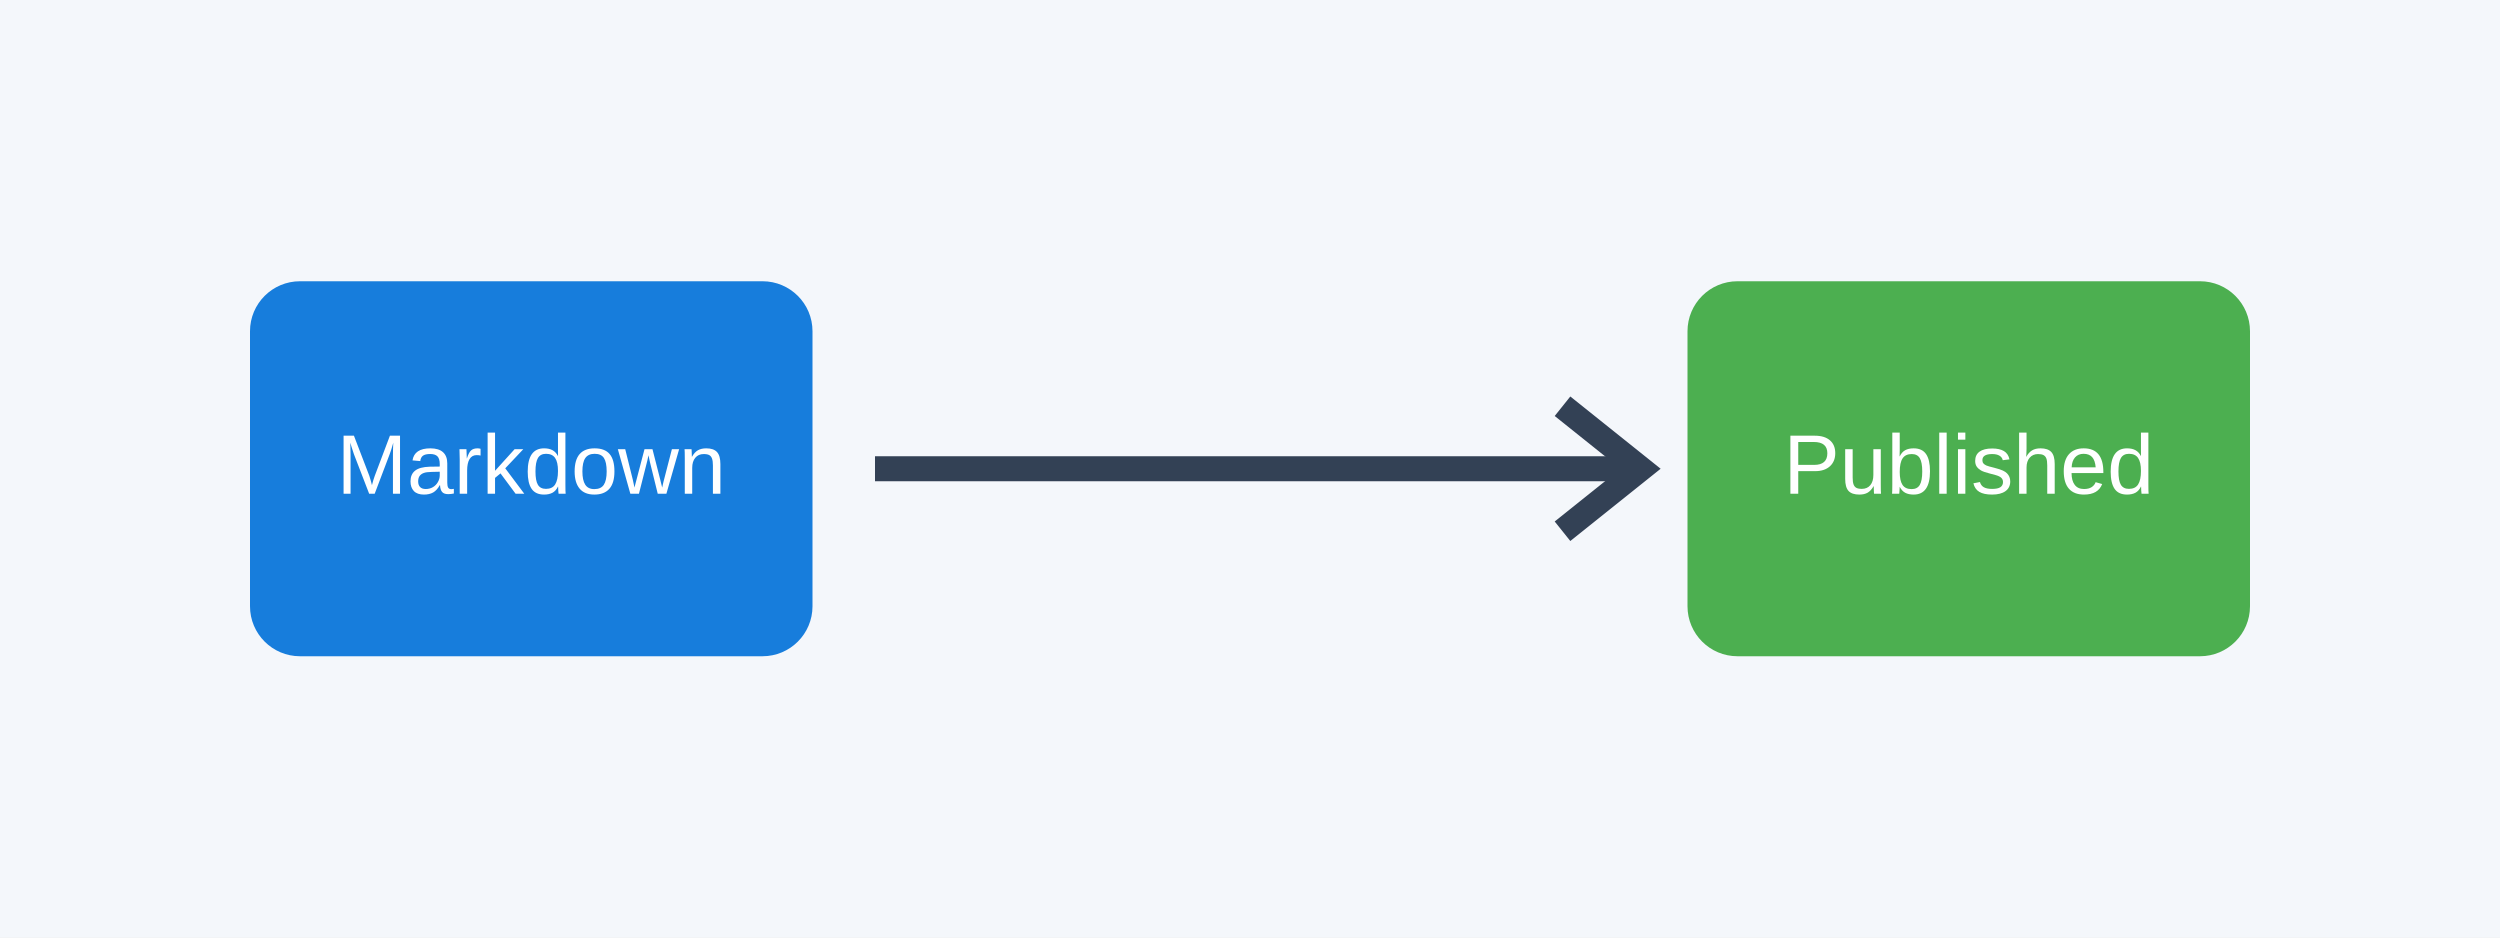
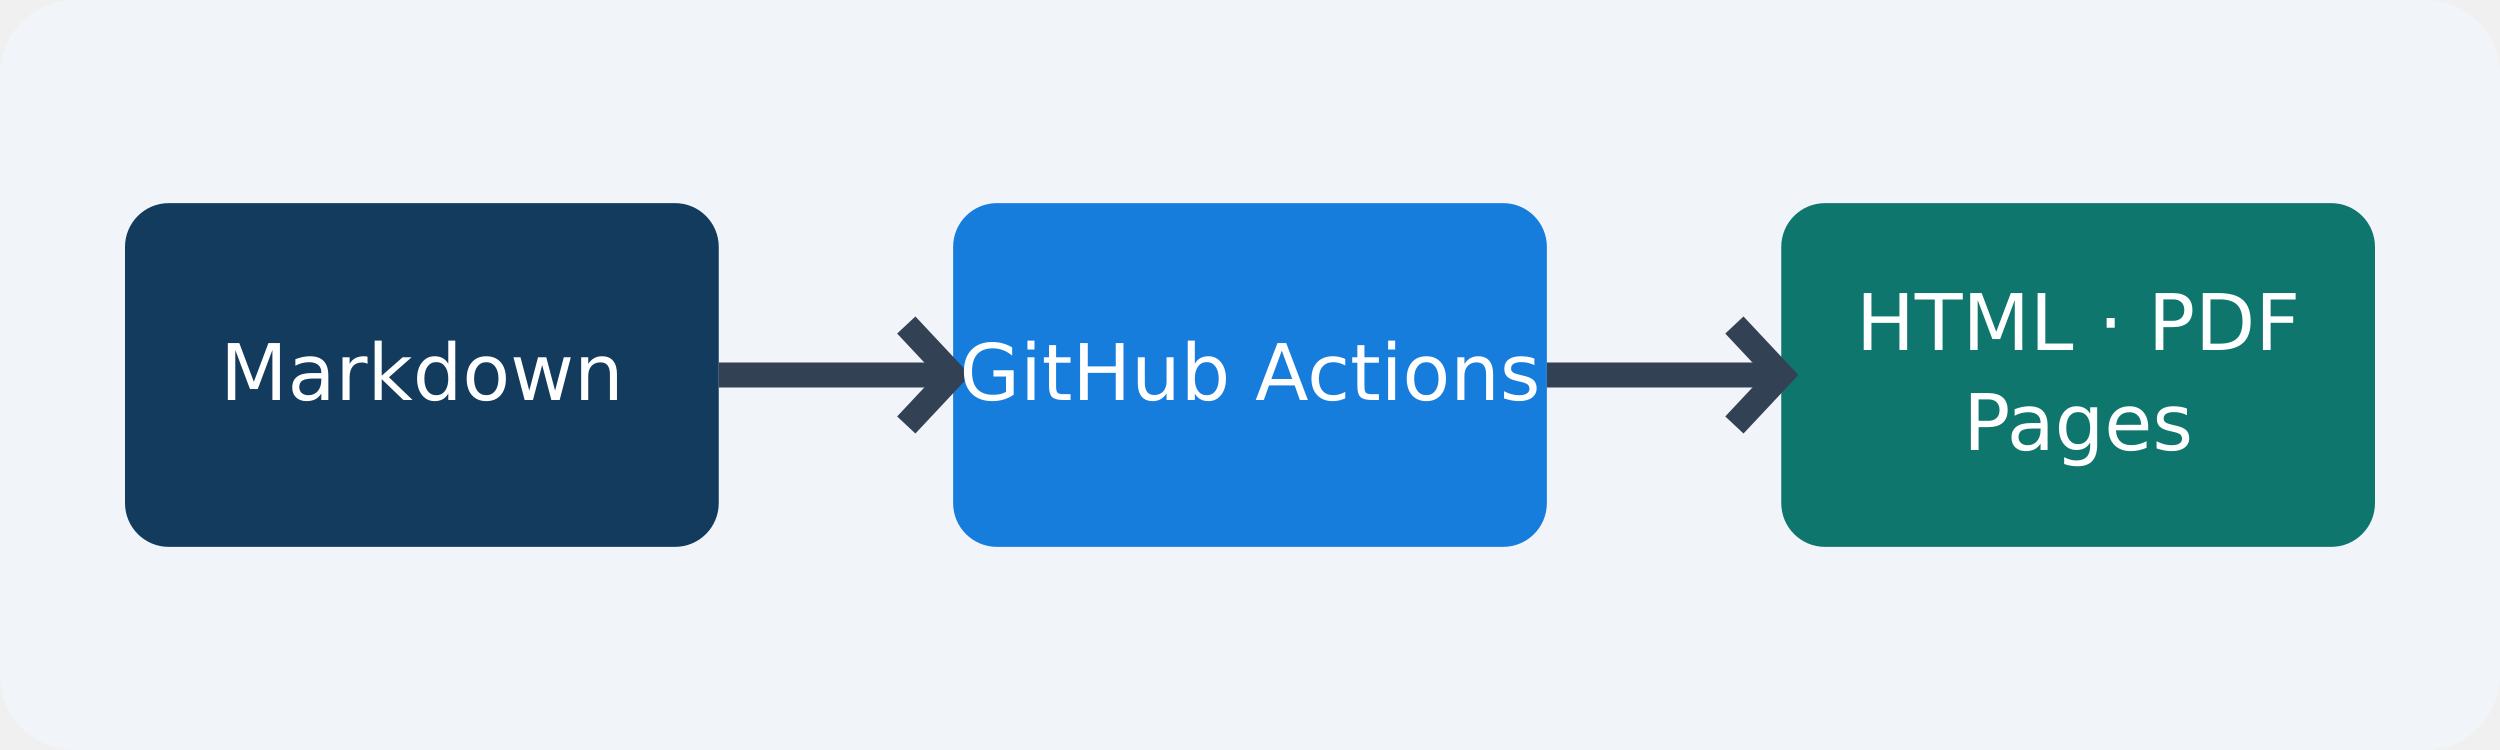
- <svg xmlns="http://www.w3.org/2000/svg" width="800" height="300" viewBox="0 0 800 300">
-   <rect width="800" height="300" fill="#f4f7fb" />
-   <rect x="80" y="90" width="180" height="120" rx="16" fill="#177ddc" />
-   <rect x="540" y="90" width="180" height="120" rx="16" fill="#4caf50" />
-   <path d="M280 150 H520" stroke="#334155" stroke-width="8" />
-   <path d="M500 130 L525 150 L500 170" fill="none" stroke="#334155" stroke-width="8" />
-   <text x="170" y="158" text-anchor="middle" font-family="Arial" font-size="27" fill="white">Markdown</text>
-   <text x="630" y="158" text-anchor="middle" font-family="Arial" font-size="27" fill="white">Published</text>
+ <svg xmlns="http://www.w3.org/2000/svg" viewBox="0 0 800 240" role="img" aria-labelledby="title desc">
+   <rect width="800" height="240" rx="24" fill="#f1f5f9" />
+   <rect x="40" y="65" width="190" height="110" rx="14" fill="#123b5d" />
+   <rect x="305" y="65" width="190" height="110" rx="14" fill="#177ddc" />
+   <rect x="570" y="65" width="190" height="110" rx="14" fill="#0f766e" />
+   <path d="M230 120h75M495 120h75" stroke="#334155" stroke-width="8" />
+   <path d="m290 104 15 16-15 16M555 104l15 16-15 16" fill="none" stroke="#334155" stroke-width="8" />
+   <g fill="#fff" font-family="DejaVu Sans, Arial, sans-serif" font-size="25" text-anchor="middle">
+     <text x="135" y="128">Markdown</text>
+     <text x="400" y="128">GitHub Actions</text>
+     <text x="665" y="112">HTML · PDF</text>
+     <text x="665" y="144">Pages</text>
+   </g>
</svg>
